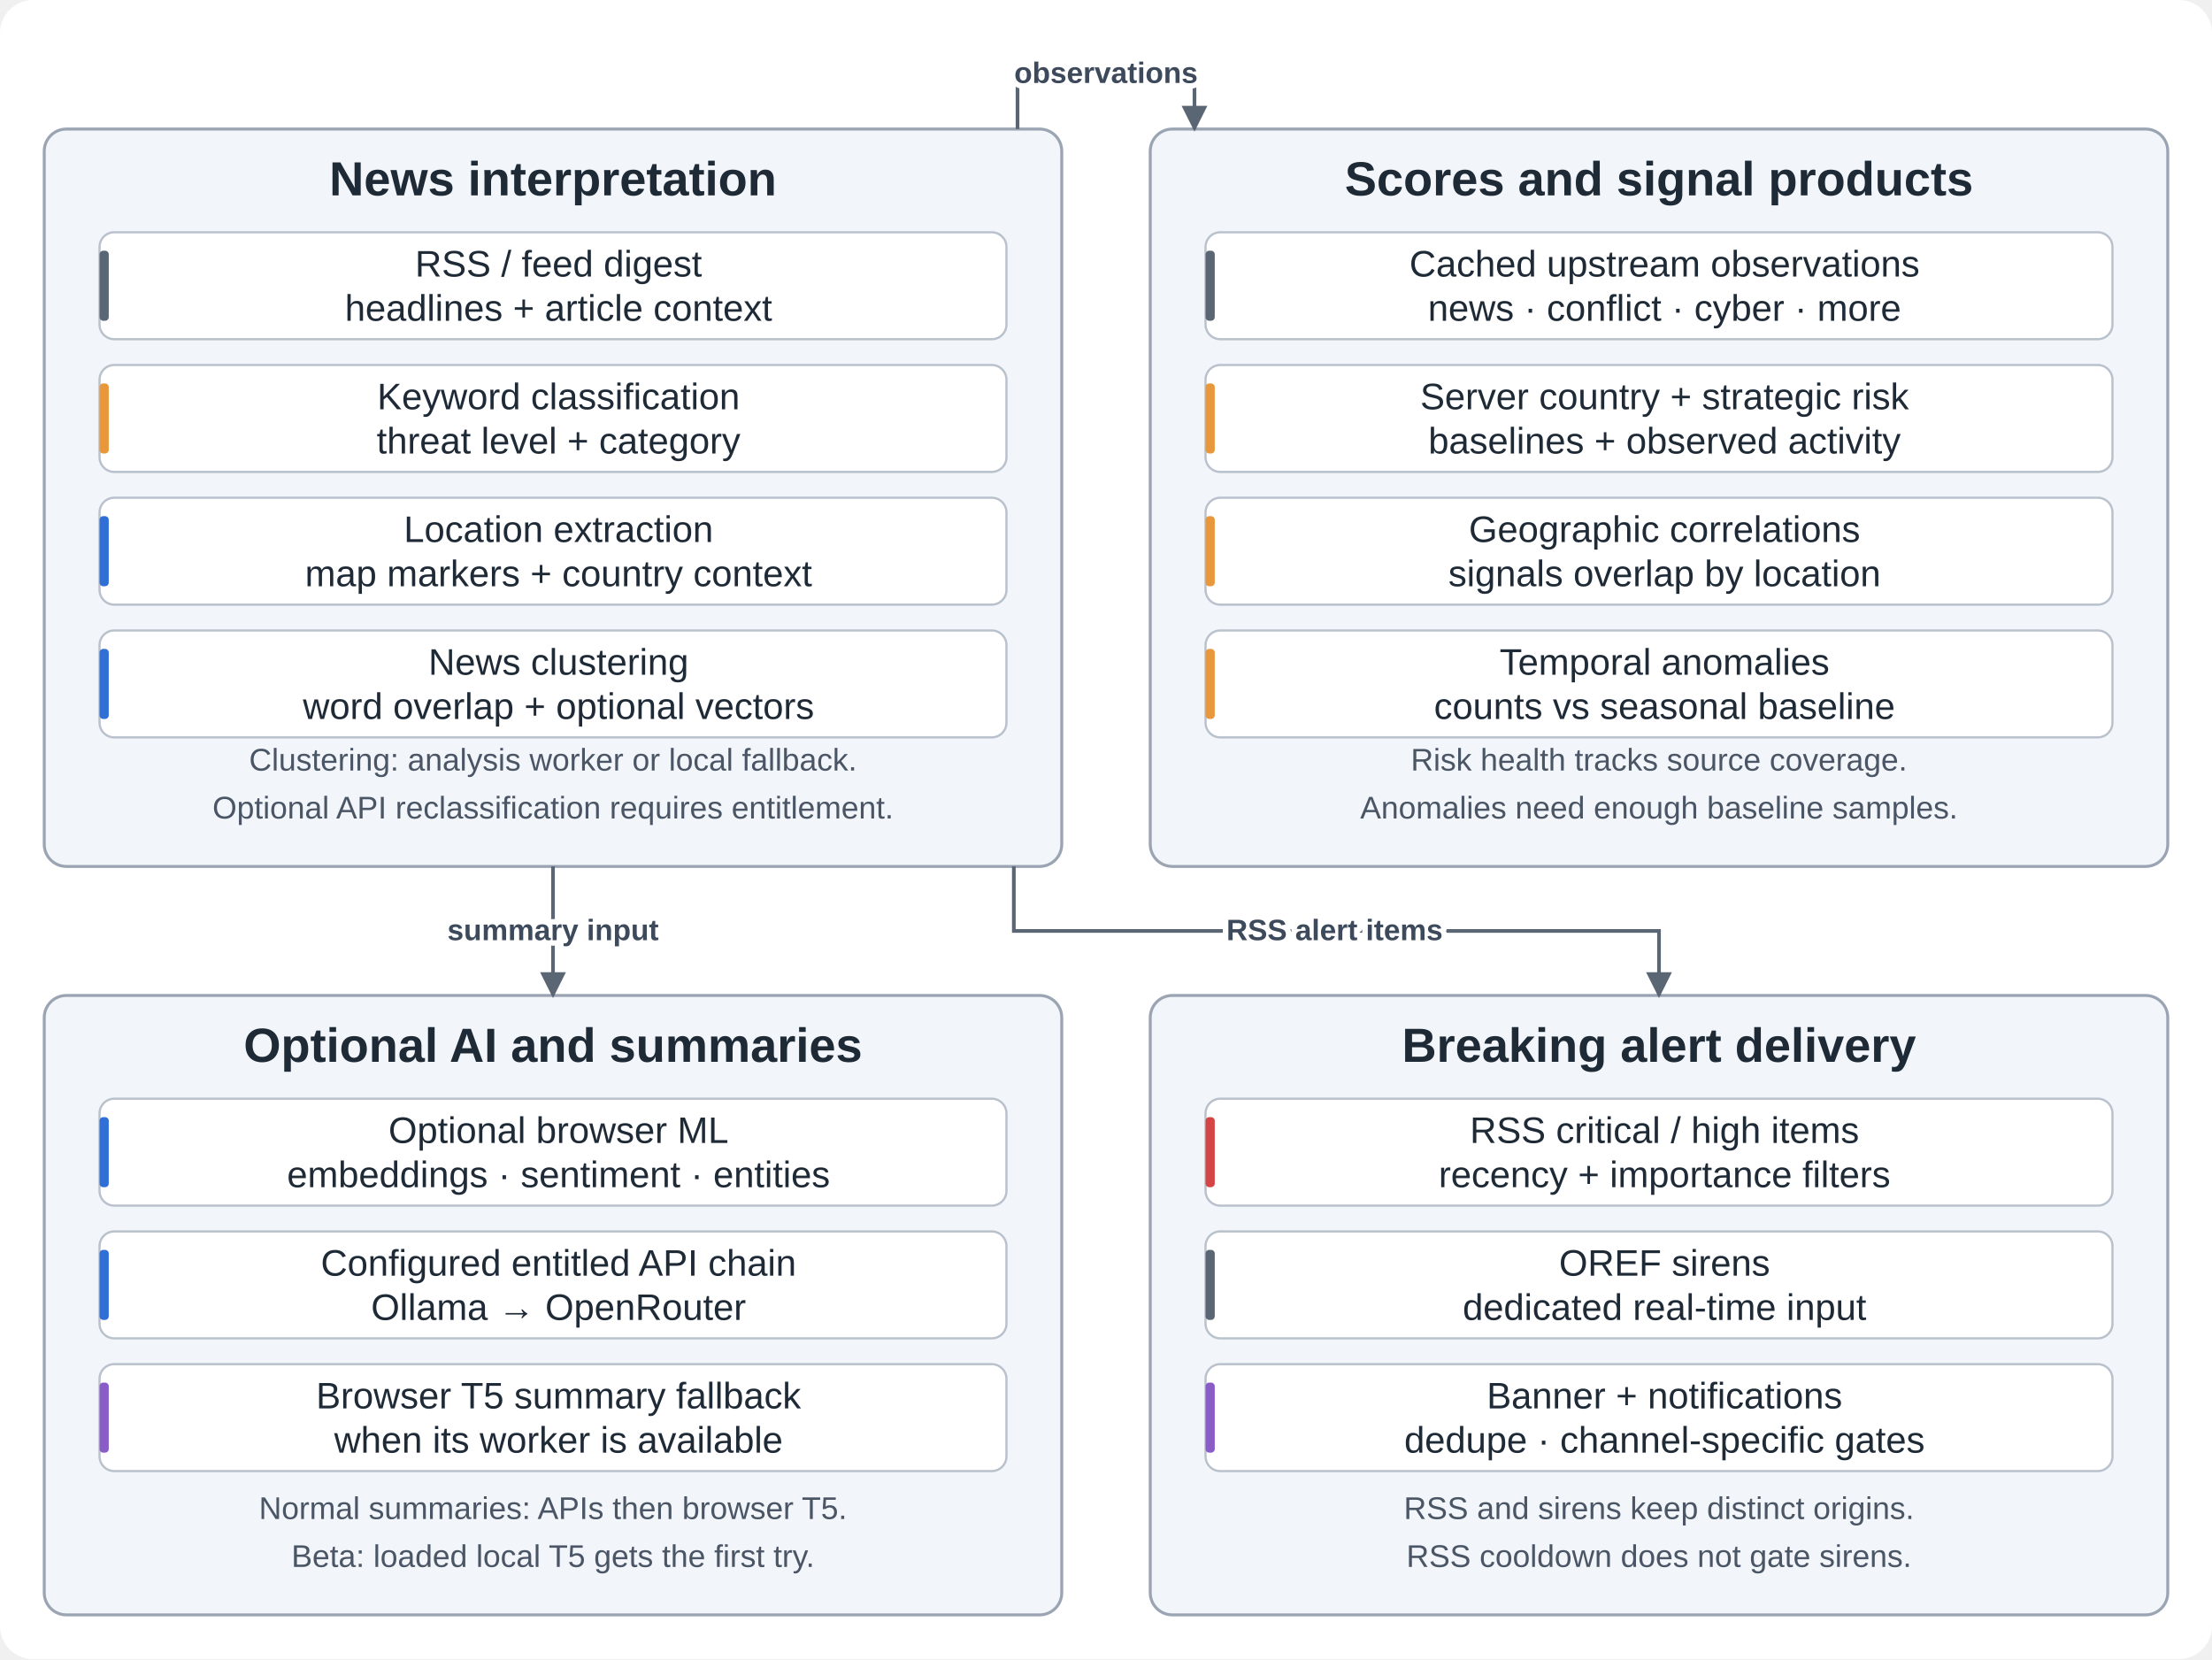
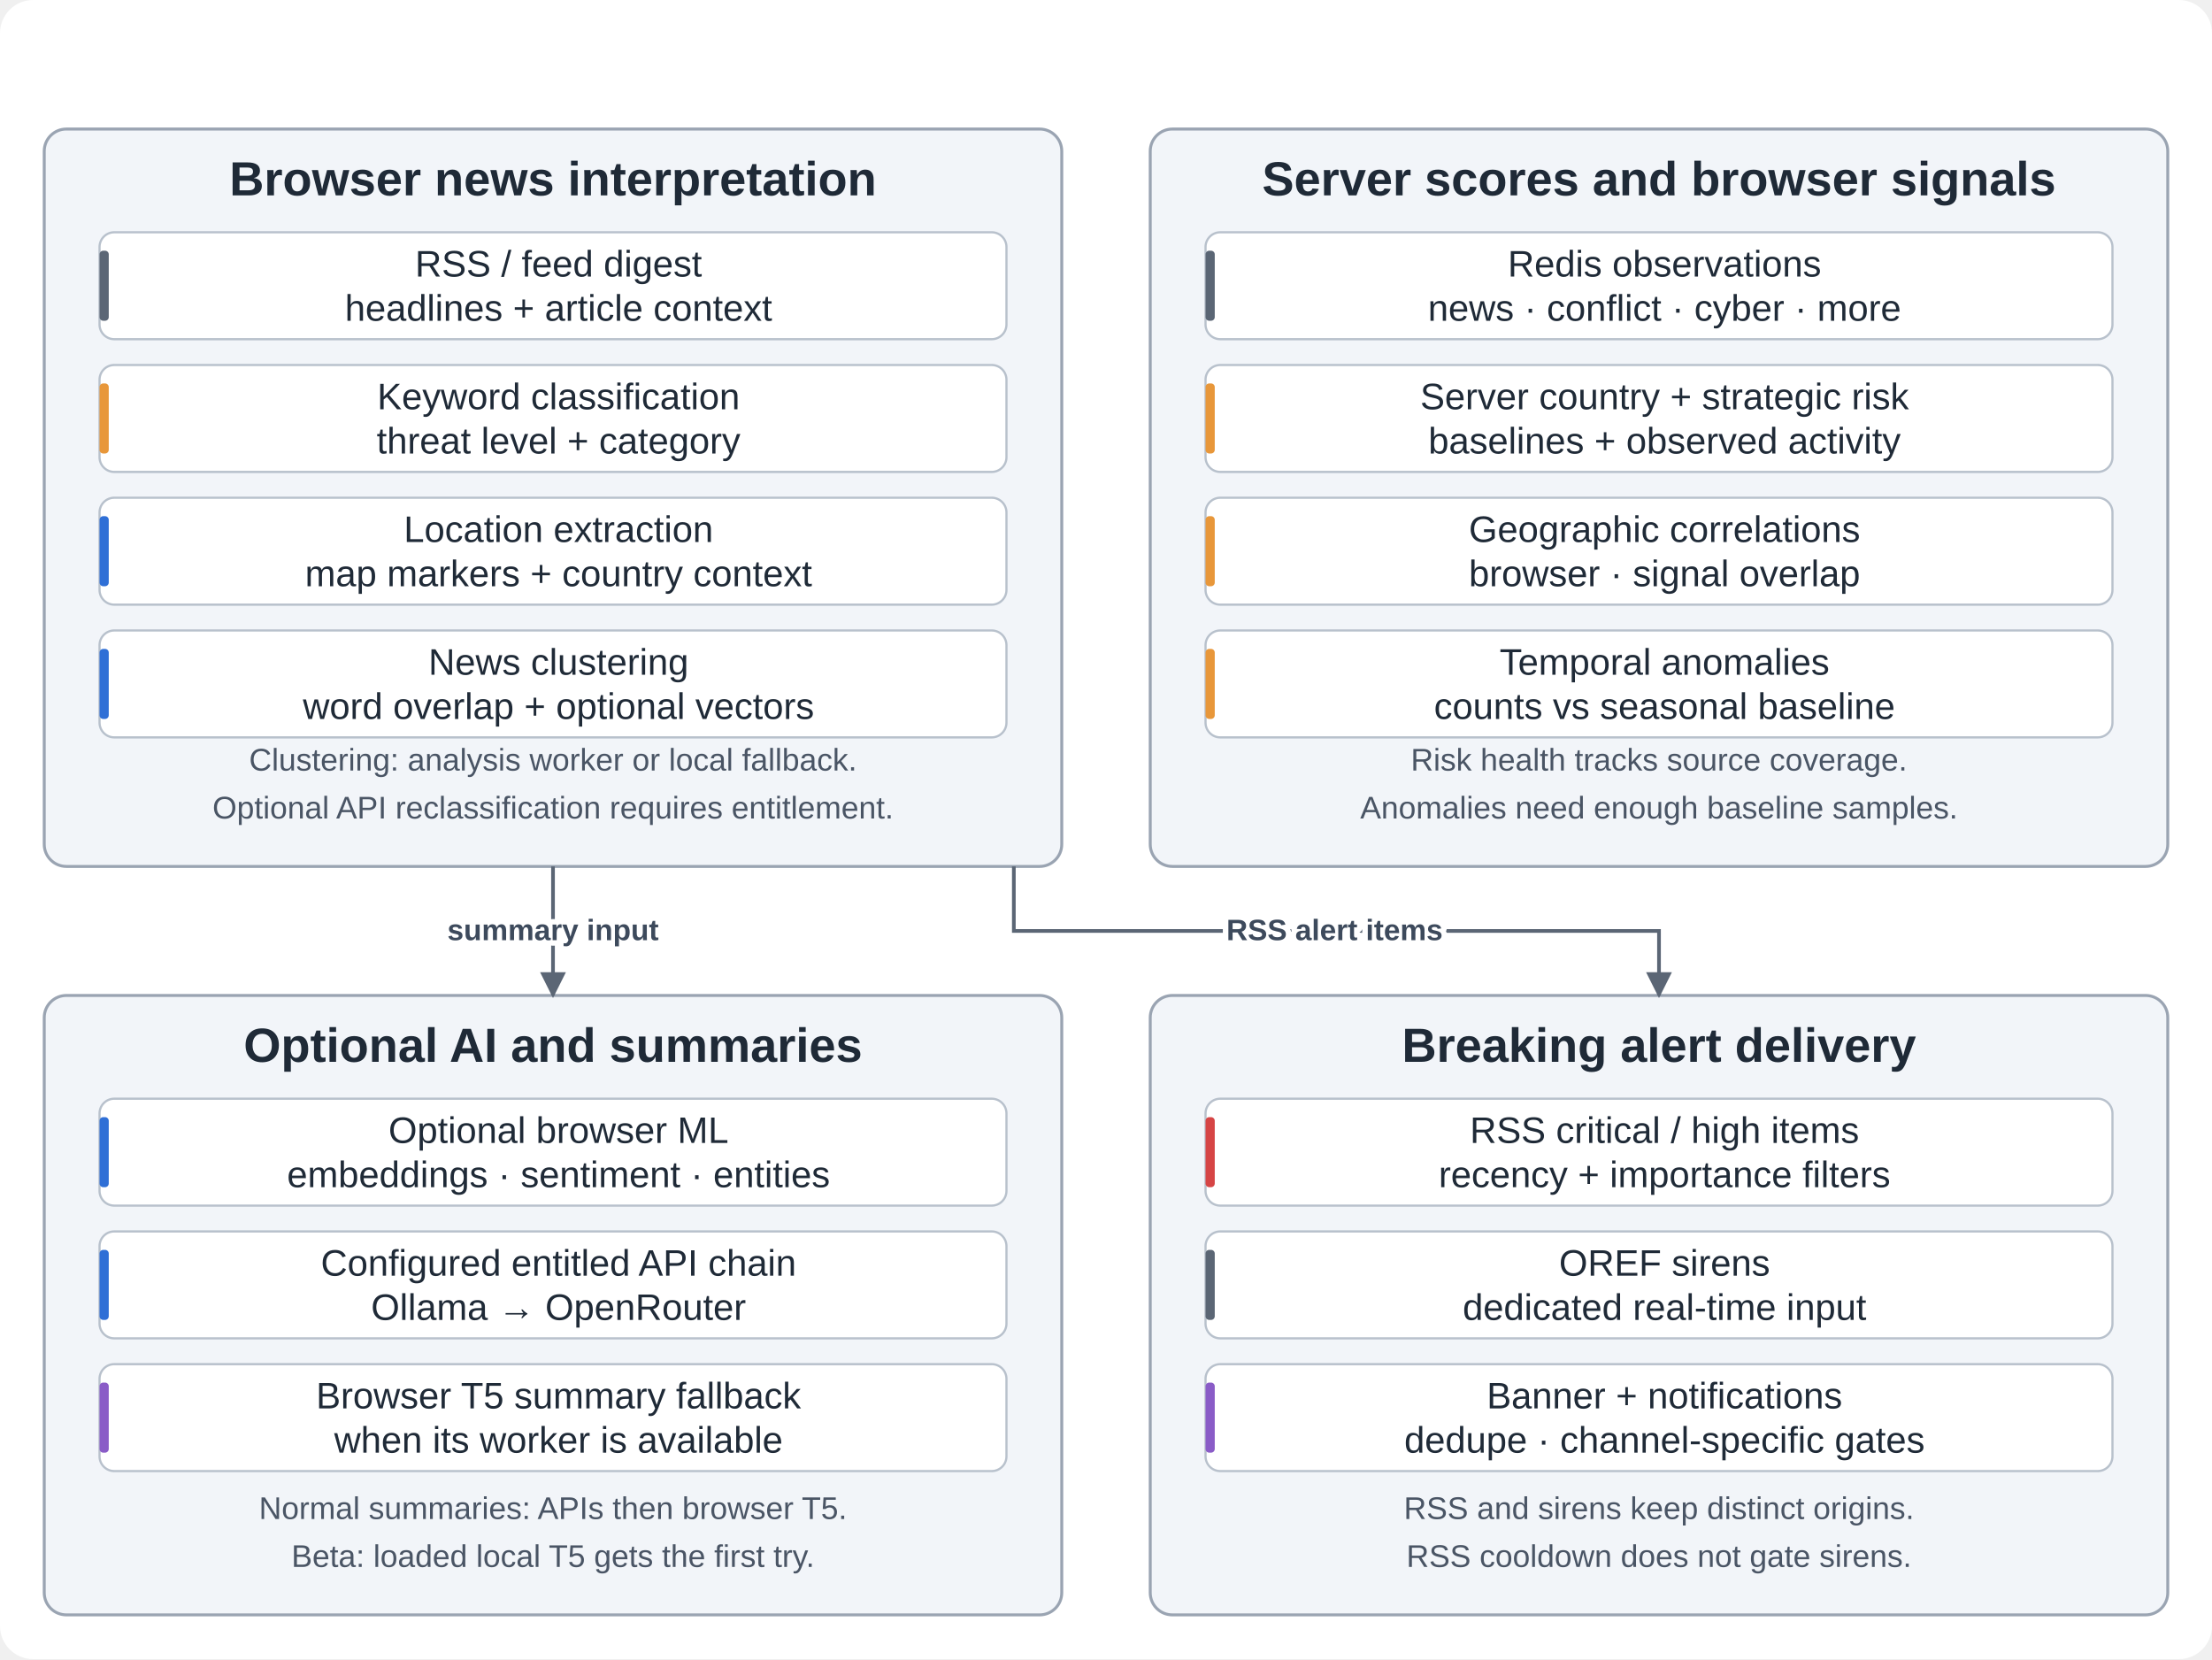
<svg xmlns="http://www.w3.org/2000/svg" viewBox="0 0 1200 900" width="1200" height="900" role="img" aria-labelledby="t d">
  <defs>
    <marker id="arr" viewBox="0 0 10 10" refX="9" refY="5" markerWidth="7" markerHeight="7" orient="auto">
      <path d="M0 0L10 5L0 10z" fill="#5b6675" />
    </marker>
    <marker id="ca" viewBox="0 0 10 10" refX="5" refY="5" markerWidth="6" markerHeight="6" orient="auto">
      <path d="M0 0L10 5L0 10z" fill="#5b6675" />
    </marker>
  </defs>
  <style>
text{font-family:-apple-system,"Helvetica Neue",Arial,"PingFang SC",sans-serif;fill:#1f2a37}
.gt{font-size:26px;font-weight:700}
.st{font-size:20px;font-weight:700}
.ag{font-size:20px}
.q{font-size:18px;fill:#3d4a5c}
.lb{font-size:17px;fill:#4a5565}
.al{font-size:16px;font-weight:600;fill:#3d4a5c;paint-order:stroke;stroke:#ffffff;stroke-width:6px;stroke-linejoin:round}
.grp{fill:#f2f5f9;stroke:#9aa4b2;stroke-width:1.6}
.sub{fill:#e8edf3;stroke:#b8c1cc;stroke-width:1.2}
.agent{fill:#ffffff;stroke:#b8c1cc;stroke-width:1.2}
.human{fill:#d6e6fb;stroke:#9cbbe6;stroke-width:1.2}
.front{fill:#dcf0e0;stroke:#9ccfa8;stroke-width:1.2}
.flow{stroke:#5b6675;stroke-width:2;fill:none;marker-end:url(#arr)}
.back{stroke-dasharray:7 5}
.cyc{stroke:#5b6675;stroke-width:2;fill:none;marker-end:url(#ca)}
.num{fill:#1f2a37}
.numt{font-size:16px;font-weight:700;fill:#ffffff}
</style>
  <rect width="1200" height="900" rx="18" fill="#ffffff" />
  <rect x="24" y="70" width="552" height="400" rx="12" class="grp" />
-   <text x="300.0" y="106" class="gt" text-anchor="middle">News interpretation</text>
+   <text x="300.0" y="106" class="gt" text-anchor="middle">Browser news interpretation</text>
  <rect x="54" y="126" width="492" height="58" rx="8" class="agent" />
  <rect x="54" y="136" width="5" height="38" rx="2" fill="#5b6675" />
  <text x="303.0" y="150.0" class="ag" text-anchor="middle">RSS / feed digest</text>
  <text x="303.0" y="174.0" class="ag" text-anchor="middle">headlines + article context</text>
  <rect x="54" y="198" width="492" height="58" rx="8" class="agent" />
  <rect x="54" y="208" width="5" height="38" rx="2" fill="#e8973a" />
  <text x="303.0" y="222.0" class="ag" text-anchor="middle">Keyword classification</text>
  <text x="303.0" y="246.0" class="ag" text-anchor="middle">threat level + category</text>
  <rect x="54" y="270" width="492" height="58" rx="8" class="agent" />
  <rect x="54" y="280" width="5" height="38" rx="2" fill="#2f6fd6" />
  <text x="303.0" y="294.0" class="ag" text-anchor="middle">Location extraction</text>
  <text x="303.0" y="318.0" class="ag" text-anchor="middle">map markers + country context</text>
  <rect x="54" y="342" width="492" height="58" rx="8" class="agent" />
  <rect x="54" y="352" width="5" height="38" rx="2" fill="#2f6fd6" />
  <text x="303.0" y="366.0" class="ag" text-anchor="middle">News clustering</text>
  <text x="303.0" y="390.0" class="ag" text-anchor="middle">word overlap + optional vectors</text>
  <text x="300.0" y="418" class="lb" text-anchor="middle">Clustering: analysis worker or local fallback.</text>
  <text x="300.0" y="444" class="lb" text-anchor="middle">Optional API reclassification requires entitlement.</text>
  <rect x="624" y="70" width="552" height="400" rx="12" class="grp" />
-   <text x="900.0" y="106" class="gt" text-anchor="middle">Scores and signal products</text>
+   <text x="900.0" y="106" class="gt" text-anchor="middle">Server scores and browser signals</text>
  <rect x="654" y="126" width="492" height="58" rx="8" class="agent" />
  <rect x="654" y="136" width="5" height="38" rx="2" fill="#5b6675" />
-   <text x="903.0" y="150.0" class="ag" text-anchor="middle">Cached upstream observations</text>
+   <text x="903.0" y="150.0" class="ag" text-anchor="middle">Redis observations</text>
  <text x="903.0" y="174.0" class="ag" text-anchor="middle">news · conflict · cyber · more</text>
  <rect x="654" y="198" width="492" height="58" rx="8" class="agent" />
  <rect x="654" y="208" width="5" height="38" rx="2" fill="#e8973a" />
  <text x="903.0" y="222.0" class="ag" text-anchor="middle">Server country + strategic risk</text>
  <text x="903.0" y="246.0" class="ag" text-anchor="middle">baselines + observed activity</text>
  <rect x="654" y="270" width="492" height="58" rx="8" class="agent" />
  <rect x="654" y="280" width="5" height="38" rx="2" fill="#e8973a" />
  <text x="903.0" y="294.0" class="ag" text-anchor="middle">Geographic correlations</text>
-   <text x="903.0" y="318.0" class="ag" text-anchor="middle">signals overlap by location</text>
+   <text x="903.0" y="318.0" class="ag" text-anchor="middle">browser · signal overlap</text>
  <rect x="654" y="342" width="492" height="58" rx="8" class="agent" />
  <rect x="654" y="352" width="5" height="38" rx="2" fill="#e8973a" />
  <text x="903.0" y="366.0" class="ag" text-anchor="middle">Temporal anomalies</text>
  <text x="903.0" y="390.0" class="ag" text-anchor="middle">counts vs seasonal baseline</text>
  <text x="900.0" y="418" class="lb" text-anchor="middle">Risk health tracks source coverage.</text>
  <text x="900.0" y="444" class="lb" text-anchor="middle">Anomalies need enough baseline samples.</text>
-   <path d="M552 70V40H648V70" class="flow" />
-   <text x="600" y="45" class="al" text-anchor="middle">observations</text>
  <rect x="24" y="540" width="552" height="336" rx="12" class="grp" />
  <text x="300.0" y="576" class="gt" text-anchor="middle">Optional AI and summaries</text>
  <rect x="54" y="596" width="492" height="58" rx="8" class="agent" />
  <rect x="54" y="606" width="5" height="38" rx="2" fill="#2f6fd6" />
  <text x="303.0" y="620.0" class="ag" text-anchor="middle">Optional browser ML</text>
  <text x="303.0" y="644.0" class="ag" text-anchor="middle">embeddings · sentiment · entities</text>
  <rect x="54" y="668" width="492" height="58" rx="8" class="agent" />
  <rect x="54" y="678" width="5" height="38" rx="2" fill="#2f6fd6" />
  <text x="303.0" y="692.0" class="ag" text-anchor="middle">Configured entitled API chain</text>
  <text x="303.0" y="716.0" class="ag" text-anchor="middle">Ollama → OpenRouter</text>
  <rect x="54" y="740" width="492" height="58" rx="8" class="agent" />
  <rect x="54" y="750" width="5" height="38" rx="2" fill="#8a5cc7" />
  <text x="303.0" y="764.0" class="ag" text-anchor="middle">Browser T5 summary fallback</text>
  <text x="303.0" y="788.0" class="ag" text-anchor="middle">when its worker is available</text>
  <text x="300.0" y="824" class="lb" text-anchor="middle">Normal summaries: APIs then browser T5.</text>
  <text x="300.0" y="850" class="lb" text-anchor="middle">Beta: loaded local T5 gets the first try.</text>
  <rect x="624" y="540" width="552" height="336" rx="12" class="grp" />
  <text x="900.0" y="576" class="gt" text-anchor="middle">Breaking alert delivery</text>
  <rect x="654" y="596" width="492" height="58" rx="8" class="agent" />
  <rect x="654" y="606" width="5" height="38" rx="2" fill="#d64545" />
  <text x="903.0" y="620.0" class="ag" text-anchor="middle">RSS critical / high items</text>
  <text x="903.0" y="644.0" class="ag" text-anchor="middle">recency + importance filters</text>
  <rect x="654" y="668" width="492" height="58" rx="8" class="agent" />
  <rect x="654" y="678" width="5" height="38" rx="2" fill="#5b6675" />
  <text x="903.0" y="692.0" class="ag" text-anchor="middle">OREF sirens</text>
  <text x="903.0" y="716.0" class="ag" text-anchor="middle">dedicated real-time input</text>
  <rect x="654" y="740" width="492" height="58" rx="8" class="agent" />
  <rect x="654" y="750" width="5" height="38" rx="2" fill="#8a5cc7" />
  <text x="903.0" y="764.0" class="ag" text-anchor="middle">Banner + notifications</text>
  <text x="903.0" y="788.0" class="ag" text-anchor="middle">dedupe · channel-specific gates</text>
  <text x="900.0" y="824" class="lb" text-anchor="middle">RSS and sirens keep distinct origins.</text>
  <text x="900.0" y="850" class="lb" text-anchor="middle">RSS cooldown does not gate sirens.</text>
  <path d="M300 470V540" class="flow" />
  <text x="300" y="510" class="al" text-anchor="middle">summary input</text>
  <path d="M550 470V505H900V540" class="flow" />
  <text x="724" y="510" class="al" text-anchor="middle">RSS alert items</text>
</svg>
